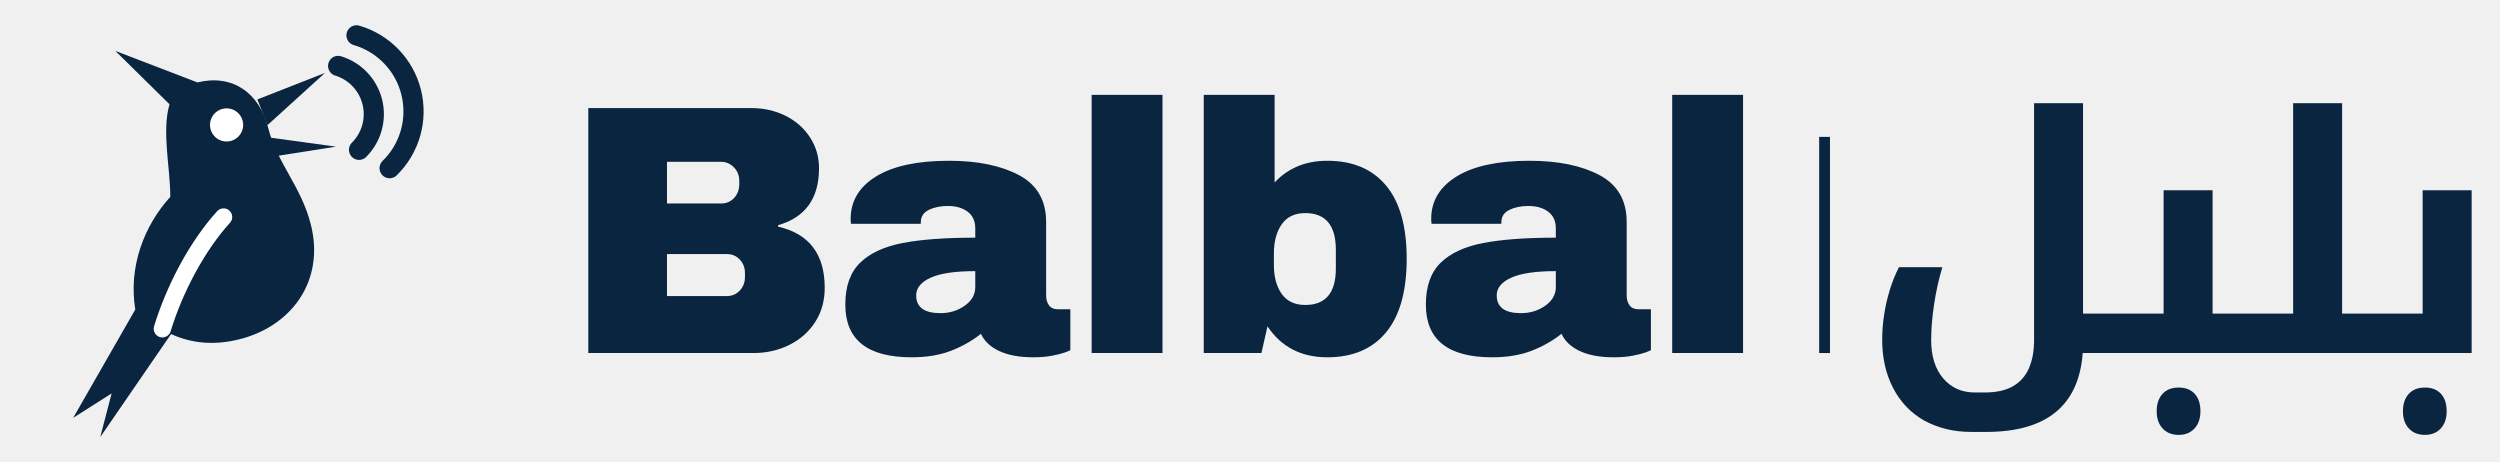
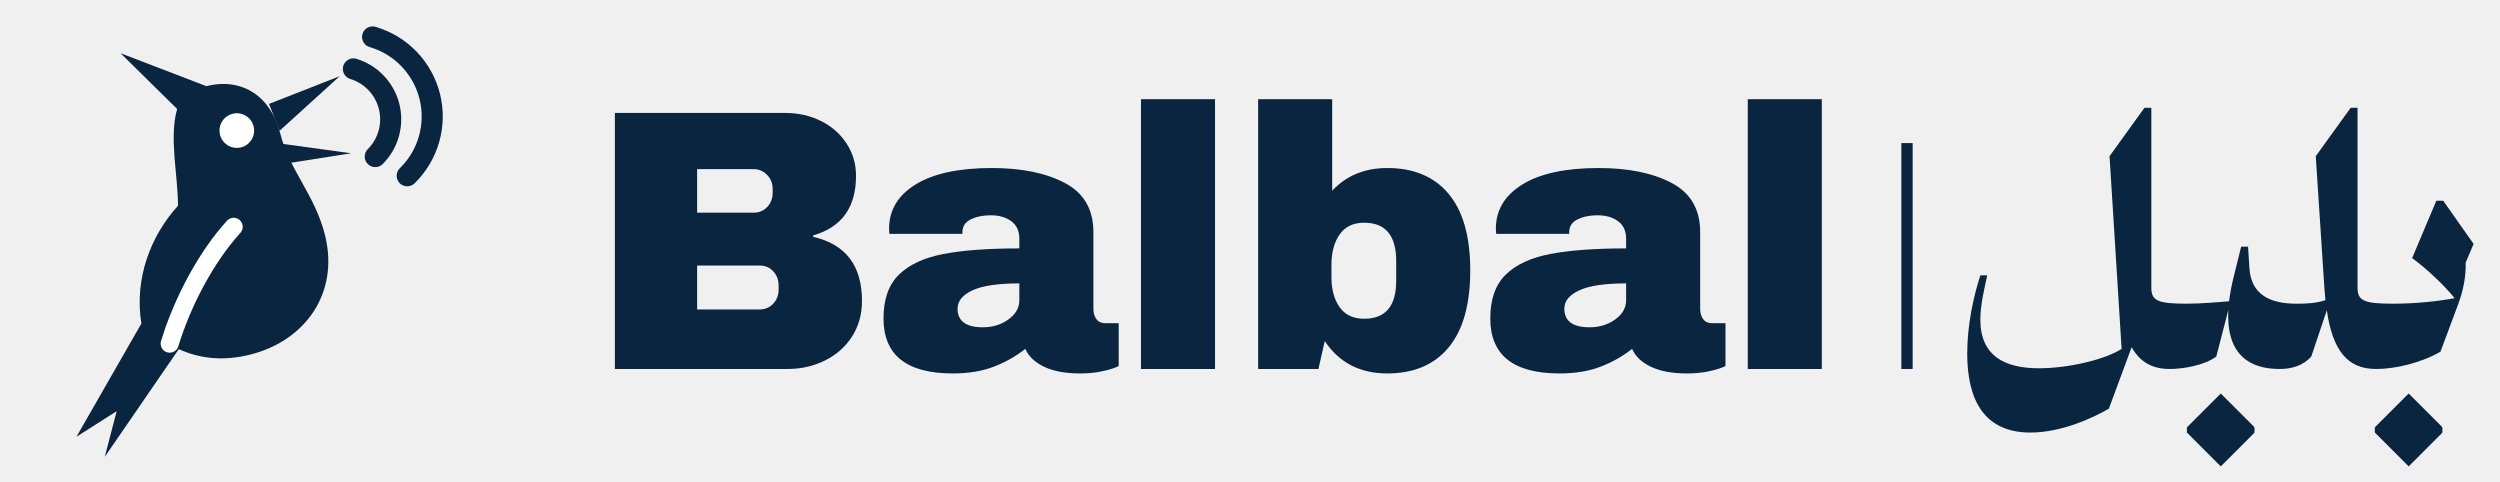
- <svg xmlns="http://www.w3.org/2000/svg" viewBox="0 0 347 64" width="347" height="64" role="img" aria-label="Balbal بلبل">
+ <svg xmlns="http://www.w3.org/2000/svg" viewBox="0 0 332 64" width="332" height="64" role="img" aria-label="Balbal بلبل">
  <g>
    <path d="M23.524 14.471 16.01 7.068 27.406 11.441C32.258 10.232 36.015 12.902 37.225 17.753C38.434 22.605 41.828 25.881 43.158 31.218C45.094 38.98 40.482 45.283 33.204 47.098C29.808 47.944 26.656 47.7 23.746 46.364L13.914 60.667L15.495 54.605L10.157 57.997L18.776 42.965C17.81 37.023 19.996 31.325 23.637 27.325C23.639 23.202 22.43 18.35 23.524 14.471Z" fill="#0A2540" />
    <path d="M35.724 13.799 45.112 10.119 37.128 17.365 35.724 13.799ZM37.563 19.112 46.634 20.354 37.707 21.756 37.563 19.112Z" fill="#0A2540" />
    <path d="M31.032 30.119C27.392 34.118 24.235 40.058 22.534 45.636" fill="none" stroke="#FFFFFF" stroke-width="2.4" stroke-linecap="round" />
    <circle cx="31.45" cy="17.34" r="2.3" fill="#FFFFFF" />
    <path d="M46.932 9.15C49.281 9.868 51.082 11.766 51.677 14.15C52.271 16.534 51.572 19.056 49.835 20.793M49.481 4.907C53.236 6.003 56.126 9.01 57.072 12.805C58.018 16.6 56.878 20.612 54.077 23.342" fill="none" stroke="#0A2540" stroke-width="2.8" stroke-linecap="round" />
  </g>
  <path d="M113.68 23.352Q113.68 29.628 107.997 31.259V31.456Q114.471 32.939 114.471 39.956Q114.471 42.625 113.161 44.676Q111.852 46.727 109.578 47.863Q107.305 49.0 104.587 49.0H81.657V15.0H104.291Q106.86 15.0 109.01 16.062Q111.16 17.125 112.42 19.052Q113.68 20.98 113.68 23.352ZM92.578 28.244H100.09Q101.177 28.244 101.894 27.478Q102.61 26.712 102.61 25.576V25.081Q102.61 23.994 101.869 23.228Q101.128 22.462 100.09 22.462H92.578ZM92.578 41.093H100.881Q101.968 41.093 102.685 40.327Q103.401 39.561 103.401 38.424V37.93Q103.401 36.794 102.685 36.028Q101.968 35.262 100.881 35.262H92.578ZM145.202 30.814V40.994Q145.202 41.834 145.598 42.378Q145.993 42.922 146.784 42.922H148.563V48.605Q148.415 48.703 147.797 48.926Q147.179 49.148 146.042 49.371Q144.906 49.593 143.423 49.593Q140.557 49.593 138.704 48.728Q136.851 47.863 136.159 46.331Q134.281 47.814 131.958 48.703Q129.635 49.593 126.522 49.593Q117.33 49.593 117.33 42.279Q117.33 38.474 119.381 36.472Q121.432 34.471 125.287 33.73Q129.141 32.988 135.368 32.988V31.703Q135.368 30.172 134.306 29.381Q133.243 28.59 131.563 28.59Q130.031 28.59 128.919 29.134Q127.807 29.677 127.807 30.863V31.061H118.121Q118.072 30.814 118.072 30.369Q118.072 26.663 121.605 24.488Q125.138 22.314 131.711 22.314Q137.691 22.314 141.447 24.315Q145.202 26.317 145.202 30.814ZM127.165 40.994Q127.165 43.465 130.525 43.465Q132.452 43.465 133.91 42.427Q135.368 41.39 135.368 39.858V37.634Q131.167 37.634 129.166 38.548Q127.165 39.462 127.165 40.994ZM151.521 49.0V13.172H161.355V49.0Z" fill="#0A2540" />
  <path d="M184.229 22.314Q189.517 22.314 192.383 25.749Q195.249 29.183 195.249 35.904Q195.249 42.674 192.383 46.134Q189.517 49.593 184.229 49.593Q178.793 49.593 175.927 45.294L175.087 49.0H167.081V13.172H176.915V25.328Q179.732 22.314 184.229 22.314ZM176.816 35.163V36.794Q176.816 39.265 177.903 40.797Q178.991 42.328 181.165 42.328Q185.415 42.328 185.415 37.288V34.669Q185.415 29.578 181.165 29.578Q178.991 29.578 177.903 31.135Q176.816 32.692 176.816 35.163ZM225.783 30.814V40.994Q225.783 41.834 226.178 42.378Q226.574 42.922 227.365 42.922H229.144V48.605Q228.995 48.703 228.378 48.926Q227.76 49.148 226.623 49.371Q225.487 49.593 224.004 49.593Q221.138 49.593 219.285 48.728Q217.431 47.863 216.74 46.331Q214.862 47.814 212.539 48.703Q210.216 49.593 207.103 49.593Q197.911 49.593 197.911 42.279Q197.911 38.474 199.962 36.472Q202.013 34.471 205.867 33.73Q209.722 32.988 215.949 32.988V31.703Q215.949 30.172 214.886 29.381Q213.824 28.59 212.144 28.59Q210.612 28.59 209.5 29.134Q208.388 29.677 208.388 30.863V31.061H198.702Q198.652 30.814 198.652 30.369Q198.652 26.663 202.186 24.488Q205.719 22.314 212.292 22.314Q218.272 22.314 222.027 24.315Q225.783 26.317 225.783 30.814ZM207.745 40.994Q207.745 43.465 211.106 43.465Q213.033 43.465 214.491 42.427Q215.949 41.39 215.949 39.858V37.634Q211.748 37.634 209.747 38.548Q207.745 39.462 207.745 40.994ZM232.102 49.0V13.172H241.936V49.0Z" fill="#0A2540" />
  <rect x="252.5" y="19.0" width="1.5" height="30.0" fill="#0A2540" />
-   <path d="M289.082 49.0Q288.672 54.476 285.318 57.214Q281.964 59.952 275.667 59.952H273.659Q271.742 59.952 270.1 59.541Q268.457 59.13 267.042 58.354Q264.259 56.757 262.753 53.837Q261.247 50.917 261.247 47.175Q261.247 45.441 261.521 43.661Q261.795 41.881 262.319 40.193Q262.844 38.505 263.574 37.09H269.598Q268.868 39.509 268.457 42.201Q268.046 44.893 268.046 47.22Q268.046 50.551 269.712 52.514Q271.377 54.476 274.115 54.476H275.484Q277.857 54.476 279.363 53.632Q280.869 52.787 281.599 51.145Q282.329 49.502 282.329 47.22V14.32H289.128V43.524H295.06Q295.288 43.524 295.288 43.707V48.772Q295.288 49.0 295.06 49.0ZM302.407 60.362Q300.992 60.362 300.171 59.472Q299.349 58.583 299.349 57.077Q299.349 55.571 300.148 54.681Q300.947 53.791 302.407 53.791Q303.821 53.791 304.62 54.658Q305.418 55.525 305.418 57.077Q305.418 58.583 304.597 59.472Q303.776 60.362 302.407 60.362ZM294.604 49.0Q294.376 49.0 294.376 48.772V43.707Q294.376 43.524 294.604 43.524H300.308V26.412H307.107V43.524H313.039Q313.267 43.524 313.267 43.707V48.772Q313.267 49.0 313.039 49.0ZM312.583 49.0Q312.354 49.0 312.354 48.772V43.707Q312.354 43.524 312.583 43.524H318.287V14.32H325.086V43.524H331.018Q331.246 43.524 331.246 43.707V48.772Q331.246 49.0 331.018 49.0ZM336.585 60.362Q335.17 60.362 334.349 59.472Q333.528 58.583 333.528 57.077Q333.528 55.571 334.326 54.681Q335.125 53.791 336.585 53.791Q337.999 53.791 338.798 54.658Q339.597 55.525 339.597 57.077Q339.597 58.583 338.775 59.472Q337.954 60.362 336.585 60.362ZM330.561 49.0Q330.333 49.0 330.333 48.772V43.707Q330.333 43.524 330.561 43.524H336.265V26.412H343.065V49.0Z" fill="#0A2540" />
+   <path d="M288.129 49.0C289.597 49.0 290.376 48.22 290.376 46.752V40.33C286.477 40.33 285.697 39.917 285.697 38.174V14.32H284.78L280.147 20.742L281.752 46.339C279.321 47.853 274.459 48.908 270.789 48.908C266.201 48.908 262.99 47.257 262.99 42.44C262.99 40.468 263.541 38.22 263.908 36.568H262.99C262.119 39.229 261.247 43.082 261.247 46.936C261.247 52.991 263.403 57.441 269.642 57.441C273.954 57.441 278.22 55.33 280.055 54.275L283.083 46.11C284.184 48.083 285.835 49.0 288.129 49.0ZM290.376 40.33C288.909 40.33 288.175 41.064 288.175 42.532V49.0C289.964 49.0 292.808 48.495 294.322 47.349L295.927 41.156C295.606 47.303 298.955 49.0 302.716 49.0C304.184 49.0 304.964 48.22 304.964 46.752V40.33C301.34 40.33 298.955 39.046 298.725 35.651L298.542 32.761H297.624L296.661 36.66C296.34 37.899 296.156 39 296.019 40.009C294.872 40.101 292.441 40.33 290.376 40.33ZM299.368 57.487C299.413 57.441 299.413 56.753 299.368 56.707L294.918 52.257L290.422 56.753V57.441L294.918 61.936ZM315.515 49.0C316.983 49.0 317.763 48.22 317.763 46.752V40.33C313.863 40.33 313.084 39.917 313.084 38.174V14.32H312.166L307.533 20.742L308.68 38.266C308.726 38.816 308.772 39.367 308.817 39.871C307.487 40.284 306.294 40.33 305.01 40.33C303.542 40.33 302.762 41.11 302.762 42.578V49.0C304.276 49.0 305.836 48.587 306.937 47.349L309.001 41.202C309.781 46.615 311.799 49.0 315.515 49.0ZM315.561 49.0C318.038 49.0 321.478 48.22 324.093 46.706L326.387 40.559C327.121 38.633 327.488 36.752 327.442 34.871L328.497 32.394L324.46 26.66H323.543L320.332 34.275C322.396 35.789 324.689 37.99 325.974 39.596C323.543 40.055 320.561 40.33 317.809 40.33C316.341 40.33 315.561 41.11 315.561 42.578ZM324.322 57.487C324.368 57.441 324.368 56.753 324.322 56.707L319.873 52.257L315.377 56.753V57.441L319.873 61.936Z" fill="#0A2540" />
</svg>
